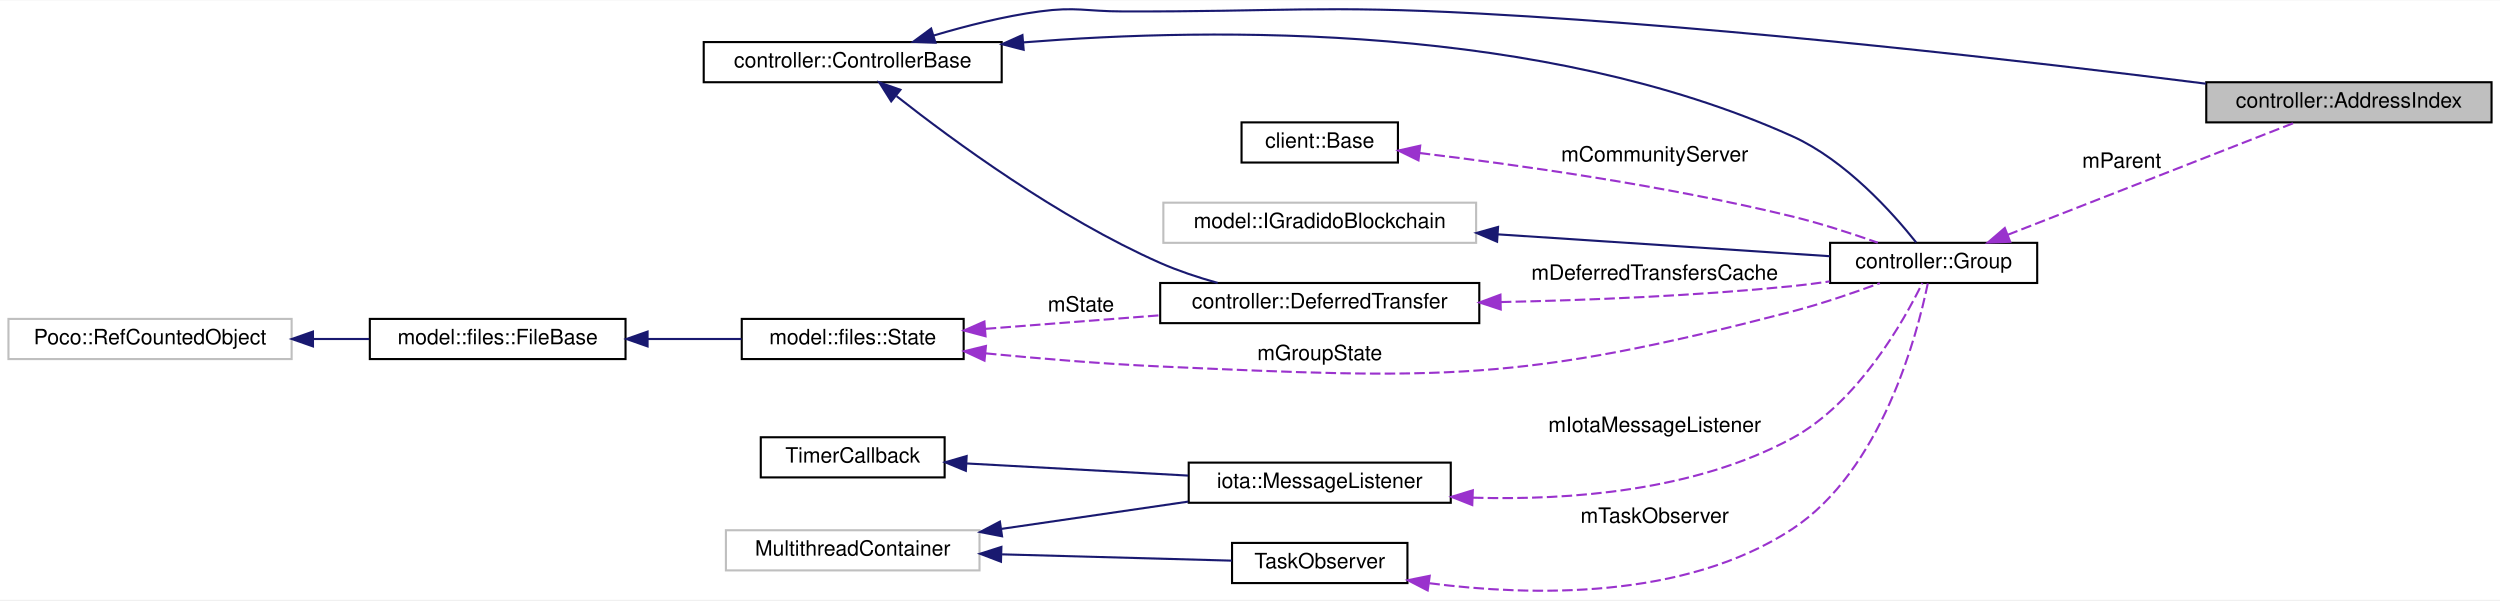
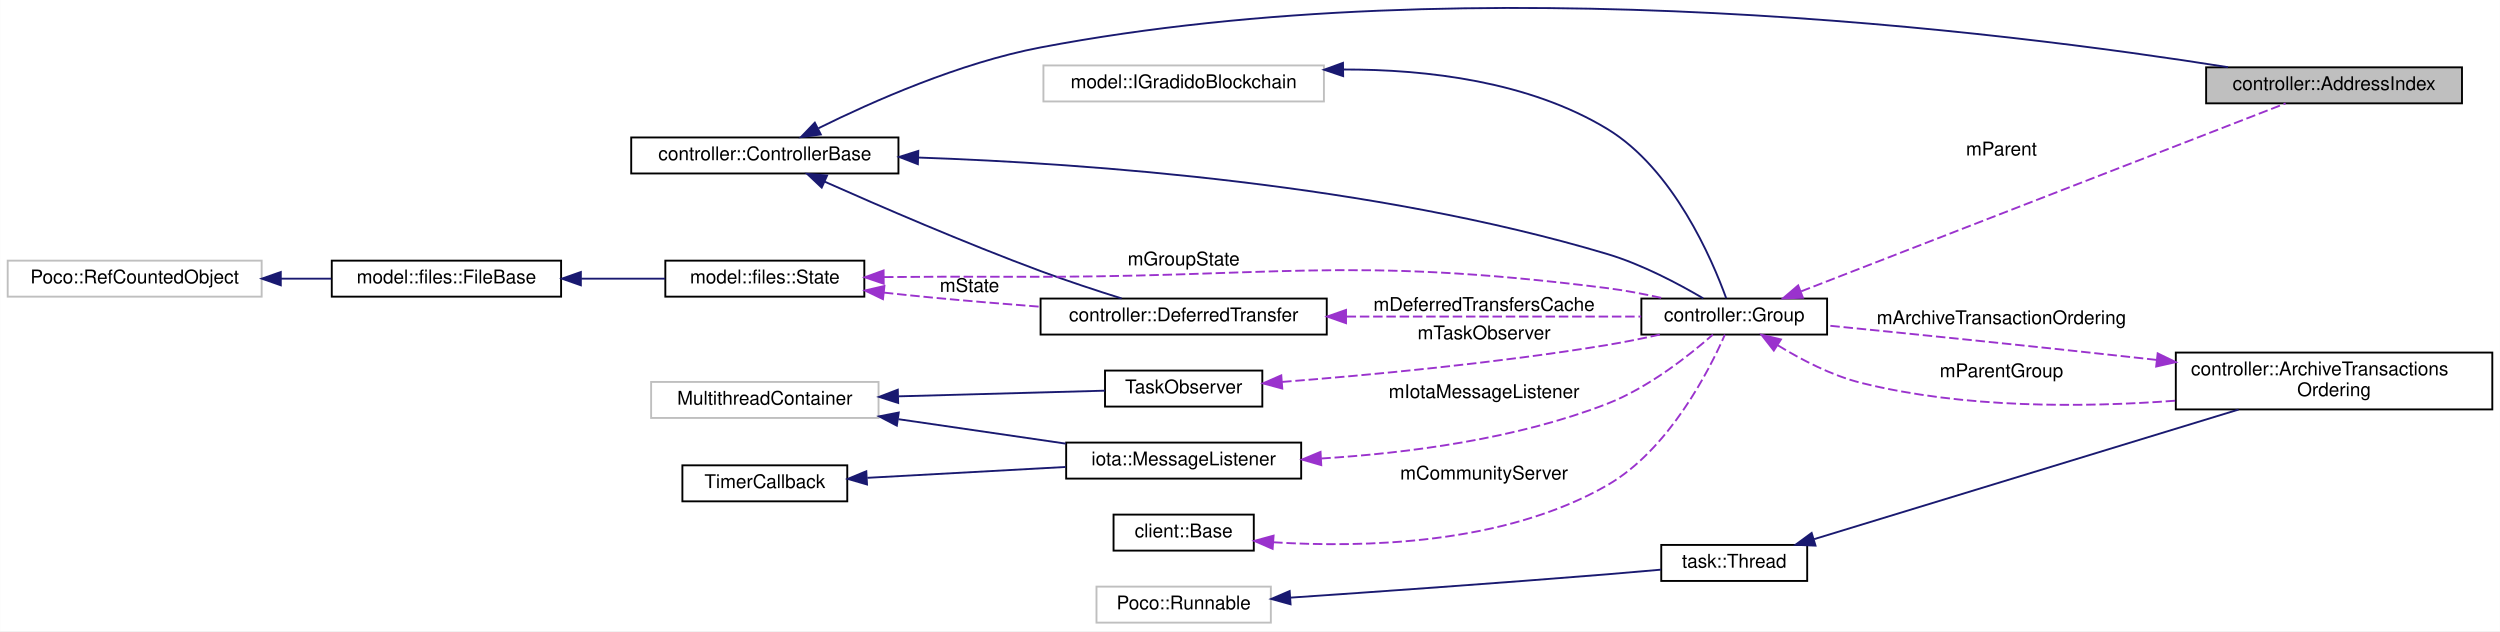
- <svg xmlns="http://www.w3.org/2000/svg" xmlns:xlink="http://www.w3.org/1999/xlink" width="1183pt" height="284pt" viewBox="0.00 0.00 1183.00 283.62">
-   <g id="graph0" class="graph" transform="scale(1 1) rotate(0) translate(4 279.62)">
-     <polygon fill="white" stroke="transparent" points="-4,4 -4,-279.62 1179,-279.62 1179,4 -4,4" />
+ <svg xmlns="http://www.w3.org/2000/svg" xmlns:xlink="http://www.w3.org/1999/xlink" width="1319pt" height="333pt" viewBox="0.00 0.00 1319.00 333.03">
+   <g id="graph0" class="graph" transform="scale(1 1) rotate(0) translate(4 329.03)">
+     <polygon fill="white" stroke="transparent" points="-4,4 -4,-329.03 1315,-329.03 1315,4 -4,4" />
    <g id="node1" class="node">
      <g id="a_node1">
        <a xlink:title=" ">
-           <polygon fill="#bfbfbf" stroke="black" points="1040,-221.9 1040,-240.9 1175,-240.9 1175,-221.9 1040,-221.9" />
-           <text text-anchor="middle" x="1107.5" y="-228.9" font-family="Helvetica,sans-Serif" font-size="10.00">controller::AddressIndex</text>
+           <polygon fill="#bfbfbf" stroke="black" points="1160,-274.5 1160,-293.5 1295,-293.5 1295,-274.5 1160,-274.5" />
+           <text text-anchor="middle" x="1227.5" y="-281.5" font-family="Helvetica,sans-Serif" font-size="10.00">controller::AddressIndex</text>
        </a>
      </g>
    </g>
    <g id="node2" class="node">
      <g id="a_node2">
        <a xlink:href="classcontroller_1_1_controller_base.html" target="_top" xlink:title=" ">
-           <polygon fill="white" stroke="black" points="329,-240.9 329,-259.9 470,-259.9 470,-240.9 329,-240.9" />
-           <text text-anchor="middle" x="399.5" y="-247.9" font-family="Helvetica,sans-Serif" font-size="10.00">controller::ControllerBase</text>
+           <polygon fill="white" stroke="black" points="329,-237.5 329,-256.5 470,-256.5 470,-237.5 329,-237.5" />
+           <text text-anchor="middle" x="399.5" y="-244.5" font-family="Helvetica,sans-Serif" font-size="10.00">controller::ControllerBase</text>
        </a>
      </g>
    </g>
    <g id="edge1" class="edge">
-       <path fill="none" stroke="midnightblue" d="M437.75,-262.98C453.11,-267.55 471.22,-272.14 488,-274.4 505.18,-276.71 509.67,-274.45 527,-274.4 602.11,-274.18 621,-277.45 696,-273.4 817.61,-266.83 958.73,-250.47 1039.82,-240.21" />
-       <polygon fill="midnightblue" stroke="midnightblue" points="438.67,-259.6 428.08,-260.01 436.61,-266.3 438.67,-259.6" />
+       <path fill="none" stroke="midnightblue" d="M427.8,-261.37C456.18,-275.43 502.34,-295.89 545,-304 774.37,-347.6 1054.87,-312.14 1171.54,-293.57" />
+       <polygon fill="midnightblue" stroke="midnightblue" points="429.04,-258.07 418.54,-256.69 425.88,-264.32 429.04,-258.07" />
    </g>
    <g id="node3" class="node">
      <g id="a_node3">
        <a xlink:href="classcontroller_1_1_group.html" target="_top" xlink:title="Main entry point for adding and searching for transactions TODO: validate transaction on startup.">
-           <polygon fill="white" stroke="black" points="862,-145.9 862,-164.9 960,-164.9 960,-145.9 862,-145.9" />
-           <text text-anchor="middle" x="911" y="-152.9" font-family="Helvetica,sans-Serif" font-size="10.00">controller::Group</text>
+           <polygon fill="white" stroke="black" points="862,-152.5 862,-171.5 960,-171.5 960,-152.5 862,-152.5" />
+           <text text-anchor="middle" x="911" y="-159.5" font-family="Helvetica,sans-Serif" font-size="10.00">controller::Group</text>
        </a>
      </g>
    </g>
    <g id="edge3" class="edge">
-       <path fill="none" stroke="midnightblue" d="M480.21,-259.75C572.17,-267.08 725.87,-268.54 844,-215.4 869.42,-203.96 891.72,-178.95 902.72,-165.1" />
-       <polygon fill="midnightblue" stroke="midnightblue" points="480.39,-256.25 470.14,-258.9 479.81,-263.22 480.39,-256.25" />
+       <path fill="none" stroke="midnightblue" d="M480.52,-245.9C570.64,-242.77 720.62,-231.84 844,-195 862.29,-189.54 881.65,-179.26 894.63,-171.61" />
+       <polygon fill="midnightblue" stroke="midnightblue" points="480.25,-242.4 470.37,-246.22 480.48,-249.4 480.25,-242.4" />
    </g>
    <g id="node12" class="node">
      <g id="a_node12">
        <a xlink:href="classcontroller_1_1_deferred_transfer.html" target="_top" xlink:title=" ">
-           <polygon fill="white" stroke="black" points="545,-126.9 545,-145.9 696,-145.9 696,-126.9 545,-126.9" />
-           <text text-anchor="middle" x="620.5" y="-133.9" font-family="Helvetica,sans-Serif" font-size="10.00">controller::DeferredTransfer</text>
+           <polygon fill="white" stroke="black" points="545,-152.5 545,-171.5 696,-171.5 696,-152.5 545,-152.5" />
+           <text text-anchor="middle" x="620.5" y="-159.5" font-family="Helvetica,sans-Serif" font-size="10.00">controller::DeferredTransfer</text>
        </a>
      </g>
    </g>
    <g id="edge14" class="edge">
-       <path fill="none" stroke="midnightblue" d="M420.22,-234.33C446.95,-213.3 496.88,-176.64 545,-155.4 553.55,-151.63 562.99,-148.5 572.2,-145.94" />
-       <polygon fill="midnightblue" stroke="midnightblue" points="417.72,-231.85 412.08,-240.82 422.08,-237.32 417.72,-231.85" />
+       <path fill="none" stroke="midnightblue" d="M431.01,-233.2C460.04,-220.29 505.09,-200.82 545,-186 558.89,-180.84 574.45,-175.73 587.75,-171.55" />
+       <polygon fill="midnightblue" stroke="midnightblue" points="429.51,-230.03 421.81,-237.31 432.37,-236.43 429.51,-230.03" />
    </g>
    <g id="edge2" class="edge">
-       <path fill="none" stroke="#9a32cd" stroke-dasharray="5,2" d="M945.98,-168.68C984.89,-183.88 1047.69,-208.42 1082.07,-221.85" />
-       <polygon fill="#9a32cd" stroke="#9a32cd" points="947.22,-165.4 936.63,-165.03 944.67,-171.92 947.22,-165.4" />
-       <text text-anchor="middle" x="1000" y="-200.4" font-family="Helvetica,sans-Serif" font-size="10.00"> mParent</text>
+       <path fill="none" stroke="#9a32cd" stroke-dasharray="5,2" d="M946.3,-175.31C1010.25,-200.11 1146.24,-252.87 1201.94,-274.47" />
+       <polygon fill="#9a32cd" stroke="#9a32cd" points="947.27,-171.93 936.68,-171.57 944.74,-178.45 947.27,-171.93" />
+       <text text-anchor="middle" x="1052" y="-247" font-family="Helvetica,sans-Serif" font-size="10.00"> mParent</text>
+     </g>
+     <g id="node14" class="node">
+       <g id="a_node14">
+         <a xlink:href="classcontroller_1_1_archive_transactions_ordering.html" target="_top" xlink:title=" ">
+           <polygon fill="white" stroke="black" points="1144,-113 1144,-143 1311,-143 1311,-113 1144,-113" />
+           <text text-anchor="start" x="1152" y="-131" font-family="Helvetica,sans-Serif" font-size="10.00">controller::ArchiveTransactions</text>
+           <text text-anchor="middle" x="1227.5" y="-120" font-family="Helvetica,sans-Serif" font-size="10.00">Ordering</text>
+         </a>
+       </g>
+     </g>
+     <g id="edge20" class="edge">
+       <path fill="none" stroke="#9a32cd" stroke-dasharray="5,2" d="M934.01,-146.83C946.34,-139.26 962.35,-130.89 978,-127 1032.11,-113.54 1094.93,-113.93 1143.87,-117.61" />
+       <polygon fill="#9a32cd" stroke="#9a32cd" points="931.88,-144.04 925.36,-152.39 935.66,-149.93 931.88,-144.04" />
+       <text text-anchor="middle" x="1052" y="-130" font-family="Helvetica,sans-Serif" font-size="10.00"> mParentGroup</text>
    </g>
    <g id="node4" class="node">
      <g id="a_node4">
        <a xlink:title=" ">
-           <polygon fill="white" stroke="#bfbfbf" points="546.5,-164.9 546.5,-183.9 694.5,-183.9 694.5,-164.9 546.5,-164.9" />
-           <text text-anchor="middle" x="620.5" y="-171.9" font-family="Helvetica,sans-Serif" font-size="10.00">model::IGradidoBlockchain</text>
+           <polygon fill="white" stroke="#bfbfbf" points="546.5,-275.5 546.5,-294.5 694.5,-294.5 694.5,-275.5 546.5,-275.5" />
+           <text text-anchor="middle" x="620.5" y="-282.5" font-family="Helvetica,sans-Serif" font-size="10.00">model::IGradidoBlockchain</text>
        </a>
      </g>
    </g>
    <g id="edge4" class="edge">
-       <path fill="none" stroke="midnightblue" d="M704.69,-168.92C755.64,-165.57 819.05,-161.39 861.82,-158.57" />
-       <polygon fill="midnightblue" stroke="midnightblue" points="704.42,-165.43 694.67,-169.58 704.88,-172.42 704.42,-165.43" />
+       <path fill="none" stroke="midnightblue" d="M704.77,-292.36C749.04,-292.43 802.7,-286.04 844,-261 878.97,-239.79 899.33,-192.17 906.76,-171.68" />
+       <polygon fill="midnightblue" stroke="midnightblue" points="704.65,-288.86 694.6,-292.24 704.56,-295.86 704.65,-288.86" />
    </g>
    <g id="node5" class="node">
      <g id="a_node5">
        <a xlink:href="class_task_observer.html" target="_top" xlink:title=" ">
-           <polygon fill="white" stroke="black" points="579,-3.9 579,-22.9 662,-22.9 662,-3.9 579,-3.9" />
-           <text text-anchor="middle" x="620.5" y="-10.9" font-family="Helvetica,sans-Serif" font-size="10.00">TaskObserver</text>
+           <polygon fill="white" stroke="black" points="579,-114.5 579,-133.5 662,-133.5 662,-114.5 579,-114.5" />
+           <text text-anchor="middle" x="620.5" y="-121.5" font-family="Helvetica,sans-Serif" font-size="10.00">TaskObserver</text>
        </a>
      </g>
    </g>
    <g id="edge5" class="edge">
-       <path fill="none" stroke="#9a32cd" stroke-dasharray="5,2" d="M672.36,-3.83C720.57,2.38 793,4.02 844,-29.4 886.34,-57.14 903.19,-121.25 908.23,-145.69" />
-       <polygon fill="#9a32cd" stroke="#9a32cd" points="671.58,-0.41 662.16,-5.26 672.55,-7.34 671.58,-0.41" />
-       <text text-anchor="middle" x="779" y="-32.4" font-family="Helvetica,sans-Serif" font-size="10.00"> mTaskObserver</text>
+       <path fill="none" stroke="#9a32cd" stroke-dasharray="5,2" d="M672.44,-127.51C717.69,-131.05 785.52,-137.37 844,-147 853.04,-148.49 862.7,-150.46 871.76,-152.49" />
+       <polygon fill="#9a32cd" stroke="#9a32cd" points="672.53,-124.01 662.3,-126.74 672,-130.99 672.53,-124.01" />
+       <text text-anchor="middle" x="779" y="-150" font-family="Helvetica,sans-Serif" font-size="10.00"> mTaskObserver</text>
    </g>
    <g id="node6" class="node">
      <g id="a_node6">
        <a xlink:title=" ">
-           <polygon fill="white" stroke="#bfbfbf" points="339.5,-9.9 339.5,-28.9 459.5,-28.9 459.5,-9.9 339.5,-9.9" />
-           <text text-anchor="middle" x="399.5" y="-16.9" font-family="Helvetica,sans-Serif" font-size="10.00">MultithreadContainer</text>
+           <polygon fill="white" stroke="#bfbfbf" points="339.5,-108.5 339.5,-127.5 459.5,-127.5 459.5,-108.5 339.5,-108.5" />
+           <text text-anchor="middle" x="399.5" y="-115.5" font-family="Helvetica,sans-Serif" font-size="10.00">MultithreadContainer</text>
        </a>
      </g>
    </g>
    <g id="edge6" class="edge">
-       <path fill="none" stroke="midnightblue" d="M470.17,-17.49C506.01,-16.51 548.44,-15.35 578.9,-14.51" />
-       <polygon fill="midnightblue" stroke="midnightblue" points="469.66,-14 459.76,-17.78 469.86,-21 469.66,-14" />
+       <path fill="none" stroke="midnightblue" d="M470.17,-119.91C506.01,-120.89 548.44,-122.05 578.9,-122.89" />
+       <polygon fill="midnightblue" stroke="midnightblue" points="469.86,-116.4 459.76,-119.62 469.66,-123.4 469.86,-116.4" />
    </g>
    <g id="node7" class="node">
      <g id="a_node7">
        <a xlink:href="classiota_1_1_message_listener.html" target="_top" xlink:title="call iota regular and check if new message on the listening index are available">
-           <polygon fill="white" stroke="black" points="558.5,-41.9 558.5,-60.9 682.5,-60.9 682.5,-41.9 558.5,-41.9" />
-           <text text-anchor="middle" x="620.5" y="-48.9" font-family="Helvetica,sans-Serif" font-size="10.00">iota::MessageListener</text>
+           <polygon fill="white" stroke="black" points="558.5,-76.5 558.5,-95.5 682.5,-95.5 682.5,-76.5 558.5,-76.5" />
+           <text text-anchor="middle" x="620.5" y="-83.5" font-family="Helvetica,sans-Serif" font-size="10.00">iota::MessageListener</text>
        </a>
      </g>
    </g>
    <g id="edge8" class="edge">
-       <path fill="none" stroke="midnightblue" d="M470,-29.56C498.35,-33.7 530.84,-38.45 558.28,-42.45" />
-       <polygon fill="midnightblue" stroke="midnightblue" points="470.17,-26.04 459.76,-28.06 469.15,-32.97 470.17,-26.04" />
+       <path fill="none" stroke="midnightblue" d="M470,-107.84C498.35,-103.7 530.84,-98.95 558.28,-94.95" />
+       <polygon fill="midnightblue" stroke="midnightblue" points="469.15,-104.43 459.76,-109.34 470.17,-111.36 469.15,-104.43" />
    </g>
    <g id="edge7" class="edge">
-       <path fill="none" stroke="#9a32cd" stroke-dasharray="5,2" d="M692.97,-44.31C738.76,-42.98 798.01,-47.48 844,-72.4 875.24,-89.33 896.89,-127.91 905.65,-145.87" />
-       <polygon fill="#9a32cd" stroke="#9a32cd" points="692.67,-40.82 682.82,-44.7 692.95,-47.81 692.67,-40.82" />
-       <text text-anchor="middle" x="779" y="-75.4" font-family="Helvetica,sans-Serif" font-size="10.00"> mIotaMessageListener</text>
+       <path fill="none" stroke="#9a32cd" stroke-dasharray="5,2" d="M693.12,-87.11C737.82,-89.86 795.81,-97.24 844,-116 865.86,-124.51 887.46,-141.66 899.72,-152.45" />
+       <polygon fill="#9a32cd" stroke="#9a32cd" points="693.1,-83.61 682.92,-86.55 692.72,-90.6 693.1,-83.61" />
+       <text text-anchor="middle" x="779" y="-119" font-family="Helvetica,sans-Serif" font-size="10.00"> mIotaMessageListener</text>
    </g>
    <g id="node8" class="node">
      <g id="a_node8">
        <a xlink:href="class_timer_callback.html" target="_top" xlink:title=" ">
-           <polygon fill="white" stroke="black" points="356,-53.9 356,-72.9 443,-72.9 443,-53.9 356,-53.9" />
-           <text text-anchor="middle" x="399.5" y="-60.9" font-family="Helvetica,sans-Serif" font-size="10.00">TimerCallback</text>
+           <polygon fill="white" stroke="black" points="356,-64.5 356,-83.5 443,-83.5 443,-64.5 356,-64.5" />
+           <text text-anchor="middle" x="399.5" y="-71.5" font-family="Helvetica,sans-Serif" font-size="10.00">TimerCallback</text>
        </a>
      </g>
    </g>
    <g id="edge9" class="edge">
-       <path fill="none" stroke="midnightblue" d="M453.6,-60.49C485.16,-58.76 525.31,-56.56 558.22,-54.76" />
-       <polygon fill="midnightblue" stroke="midnightblue" points="453.04,-57.02 443.25,-61.06 453.42,-64.01 453.04,-57.02" />
+       <path fill="none" stroke="midnightblue" d="M453.6,-76.91C485.16,-78.64 525.31,-80.84 558.22,-82.64" />
+       <polygon fill="midnightblue" stroke="midnightblue" points="453.42,-73.39 443.25,-76.34 453.04,-80.38 453.42,-73.39" />
    </g>
    <g id="node9" class="node">
      <g id="a_node9">
        <a xlink:href="classmodel_1_1files_1_1_state.html" target="_top" xlink:title=" ">
-           <polygon fill="white" stroke="black" points="347,-109.9 347,-128.9 452,-128.9 452,-109.9 347,-109.9" />
-           <text text-anchor="middle" x="399.5" y="-116.9" font-family="Helvetica,sans-Serif" font-size="10.00">model::files::State</text>
+           <polygon fill="white" stroke="black" points="347,-172.5 347,-191.5 452,-191.5 452,-172.5 347,-172.5" />
+           <text text-anchor="middle" x="399.5" y="-179.5" font-family="Helvetica,sans-Serif" font-size="10.00">model::files::State</text>
        </a>
      </g>
    </g>
    <g id="edge10" class="edge">
-       <path fill="none" stroke="#9a32cd" stroke-dasharray="5,2" d="M462.53,-112.59C488.05,-110.11 517.91,-107.62 545,-106.4 678.26,-100.42 714.91,-98.8 844,-132.4 857.97,-136.04 873.22,-141.26 885.53,-145.81" />
-       <polygon fill="#9a32cd" stroke="#9a32cd" points="461.86,-109.14 452.26,-113.61 462.55,-116.1 461.86,-109.14" />
-       <text text-anchor="middle" x="620.5" y="-109.4" font-family="Helvetica,sans-Serif" font-size="10.00"> mGroupState</text>
+       <path fill="none" stroke="#9a32cd" stroke-dasharray="5,2" d="M462.39,-182.83C482.95,-183.02 505.96,-183.12 527,-183 667.91,-182.17 704.19,-194.6 844,-177 853.79,-175.77 864.27,-173.73 873.92,-171.55" />
+       <polygon fill="#9a32cd" stroke="#9a32cd" points="462.23,-179.33 452.2,-182.73 462.16,-186.33 462.23,-179.33" />
+       <text text-anchor="middle" x="620.5" y="-189" font-family="Helvetica,sans-Serif" font-size="10.00"> mGroupState</text>
    </g>
    <g id="edge15" class="edge">
-       <path fill="none" stroke="#9a32cd" stroke-dasharray="5,2" d="M462.42,-124.21C487.97,-126.19 517.81,-128.51 544.58,-130.58" />
-       <polygon fill="#9a32cd" stroke="#9a32cd" points="462.36,-120.69 452.12,-123.41 461.82,-127.67 462.36,-120.69" />
-       <text text-anchor="middle" x="507.5" y="-132.4" font-family="Helvetica,sans-Serif" font-size="10.00"> mState</text>
+       <path fill="none" stroke="#9a32cd" stroke-dasharray="5,2" d="M462.31,-174.64C470.94,-173.7 479.69,-172.79 488,-172 506.35,-170.25 526.16,-168.62 544.7,-167.19" />
+       <polygon fill="#9a32cd" stroke="#9a32cd" points="461.84,-171.17 452.29,-175.75 462.61,-178.13 461.84,-171.17" />
+       <text text-anchor="middle" x="507.5" y="-175" font-family="Helvetica,sans-Serif" font-size="10.00"> mState</text>
    </g>
    <g id="node10" class="node">
      <g id="a_node10">
        <a xlink:href="classmodel_1_1files_1_1_file_base.html" target="_top" xlink:title=" ">
-           <polygon fill="white" stroke="black" points="171,-109.9 171,-128.9 292,-128.9 292,-109.9 171,-109.9" />
-           <text text-anchor="middle" x="231.5" y="-116.9" font-family="Helvetica,sans-Serif" font-size="10.00">model::files::FileBase</text>
+           <polygon fill="white" stroke="black" points="171,-172.5 171,-191.5 292,-191.5 292,-172.5 171,-172.5" />
+           <text text-anchor="middle" x="231.5" y="-179.5" font-family="Helvetica,sans-Serif" font-size="10.00">model::files::FileBase</text>
        </a>
      </g>
    </g>
    <g id="edge11" class="edge">
-       <path fill="none" stroke="midnightblue" d="M302.6,-119.4C317.45,-119.4 332.87,-119.4 346.89,-119.4" />
-       <polygon fill="midnightblue" stroke="midnightblue" points="302.43,-115.9 292.43,-119.4 302.43,-122.9 302.43,-115.9" />
+       <path fill="none" stroke="midnightblue" d="M302.6,-182C317.45,-182 332.87,-182 346.89,-182" />
+       <polygon fill="midnightblue" stroke="midnightblue" points="302.43,-178.5 292.43,-182 302.43,-185.5 302.43,-178.5" />
    </g>
    <g id="node11" class="node">
      <g id="a_node11">
        <a xlink:title=" ">
-           <polygon fill="white" stroke="#bfbfbf" points="0,-109.9 0,-128.9 134,-128.9 134,-109.9 0,-109.9" />
-           <text text-anchor="middle" x="67" y="-116.9" font-family="Helvetica,sans-Serif" font-size="10.00">Poco::RefCountedObject</text>
+           <polygon fill="white" stroke="#bfbfbf" points="0,-172.5 0,-191.5 134,-191.5 134,-172.5 0,-172.5" />
+           <text text-anchor="middle" x="67" y="-179.5" font-family="Helvetica,sans-Serif" font-size="10.00">Poco::RefCountedObject</text>
        </a>
      </g>
    </g>
    <g id="edge12" class="edge">
-       <path fill="none" stroke="midnightblue" d="M144.12,-119.4C153.06,-119.4 162.08,-119.4 170.74,-119.4" />
-       <polygon fill="midnightblue" stroke="midnightblue" points="144.1,-115.9 134.09,-119.4 144.09,-122.9 144.1,-115.9" />
+       <path fill="none" stroke="midnightblue" d="M144.12,-182C153.06,-182 162.08,-182 170.74,-182" />
+       <polygon fill="midnightblue" stroke="midnightblue" points="144.1,-178.5 134.09,-182 144.09,-185.5 144.1,-178.5" />
    </g>
    <g id="edge13" class="edge">
-       <path fill="none" stroke="#9a32cd" stroke-dasharray="5,2" d="M706.18,-136.88C747.78,-137.76 798.61,-139.82 844,-144.4 849.78,-144.98 855.82,-145.76 861.8,-146.63" />
-       <polygon fill="#9a32cd" stroke="#9a32cd" points="706.15,-133.37 696.08,-136.68 706.01,-140.37 706.15,-133.37" />
-       <text text-anchor="middle" x="779" y="-147.4" font-family="Helvetica,sans-Serif" font-size="10.00"> mDeferredTransfersCache</text>
+       <path fill="none" stroke="#9a32cd" stroke-dasharray="5,2" d="M706.46,-162C757.13,-162 819.62,-162 861.89,-162" />
+       <polygon fill="#9a32cd" stroke="#9a32cd" points="706.17,-158.5 696.17,-162 706.17,-165.5 706.17,-158.5" />
+       <text text-anchor="middle" x="779" y="-165" font-family="Helvetica,sans-Serif" font-size="10.00"> mDeferredTransfersCache</text>
    </g>
    <g id="node13" class="node">
      <g id="a_node13">
        <a xlink:href="classclient_1_1_base.html" target="_top" xlink:title=" ">
-           <polygon fill="white" stroke="black" points="583.5,-202.9 583.5,-221.9 657.5,-221.9 657.5,-202.9 583.5,-202.9" />
-           <text text-anchor="middle" x="620.5" y="-209.9" font-family="Helvetica,sans-Serif" font-size="10.00">client::Base</text>
+           <polygon fill="white" stroke="black" points="583.5,-38.5 583.5,-57.5 657.5,-57.5 657.5,-38.5 583.5,-38.5" />
+           <text text-anchor="middle" x="620.5" y="-45.5" font-family="Helvetica,sans-Serif" font-size="10.00">client::Base</text>
        </a>
      </g>
    </g>
    <g id="edge16" class="edge">
-       <path fill="none" stroke="#9a32cd" stroke-dasharray="5,2" d="M667.81,-207.39C713.13,-201.95 783.9,-192.04 844,-177.4 857.61,-174.08 872.44,-169.26 884.59,-164.97" />
-       <polygon fill="#9a32cd" stroke="#9a32cd" points="667.22,-203.93 657.7,-208.57 668.04,-210.88 667.22,-203.93" />
-       <text text-anchor="middle" x="779" y="-203.4" font-family="Helvetica,sans-Serif" font-size="10.00"> mCommunityServer</text>
+       <path fill="none" stroke="#9a32cd" stroke-dasharray="5,2" d="M667.71,-42.91C715.15,-39.93 789.55,-41.65 844,-73 876.51,-91.71 897.79,-133.56 906.08,-152.44" />
+       <polygon fill="#9a32cd" stroke="#9a32cd" points="667.44,-39.42 657.72,-43.63 667.95,-46.4 667.44,-39.42" />
+       <text text-anchor="middle" x="779" y="-76" font-family="Helvetica,sans-Serif" font-size="10.00"> mCommunityServer</text>
+     </g>
+     <g id="edge17" class="edge">
+       <path fill="none" stroke="#9a32cd" stroke-dasharray="5,2" d="M1133.78,-139.13C1131.16,-139.42 1128.56,-139.72 1126,-140 1069.02,-146.33 1003.43,-152.98 960.04,-157.29" />
+       <polygon fill="#9a32cd" stroke="#9a32cd" points="1134.43,-142.58 1143.97,-137.96 1133.64,-135.62 1134.43,-142.58" />
+       <text text-anchor="middle" x="1052" y="-158" font-family="Helvetica,sans-Serif" font-size="10.00"> mArchiveTransactionOrdering</text>
+     </g>
+     <g id="node15" class="node">
+       <g id="a_node15">
+         <a xlink:href="classtask_1_1_thread.html" target="_top" xlink:title=" ">
+           <polygon fill="white" stroke="black" points="872.5,-22.5 872.5,-41.5 949.5,-41.5 949.5,-22.5 872.5,-22.5" />
+           <text text-anchor="middle" x="911" y="-29.5" font-family="Helvetica,sans-Serif" font-size="10.00">task::Thread</text>
+         </a>
+       </g>
+     </g>
+     <g id="edge18" class="edge">
+       <path fill="none" stroke="midnightblue" d="M953.16,-44.56C1010.79,-62.15 1115.37,-94.08 1177.12,-112.93" />
+       <polygon fill="midnightblue" stroke="midnightblue" points="953.89,-41.13 943.31,-41.56 951.85,-47.82 953.89,-41.13" />
+     </g>
+     <g id="node16" class="node">
+       <g id="a_node16">
+         <a xlink:title=" ">
+           <polygon fill="white" stroke="#bfbfbf" points="574.5,-0.5 574.5,-19.5 666.5,-19.5 666.5,-0.5 574.5,-0.5" />
+           <text text-anchor="middle" x="620.5" y="-7.5" font-family="Helvetica,sans-Serif" font-size="10.00">Poco::Runnable</text>
+         </a>
+       </g>
+     </g>
+     <g id="edge19" class="edge">
+       <path fill="none" stroke="midnightblue" d="M676.83,-13.69C721.87,-16.76 787.06,-21.36 844,-26 853.17,-26.75 863.06,-27.61 872.32,-28.45" />
+       <polygon fill="midnightblue" stroke="midnightblue" points="676.9,-10.18 666.69,-13 676.43,-17.17 676.9,-10.18" />
    </g>
  </g>
</svg>
